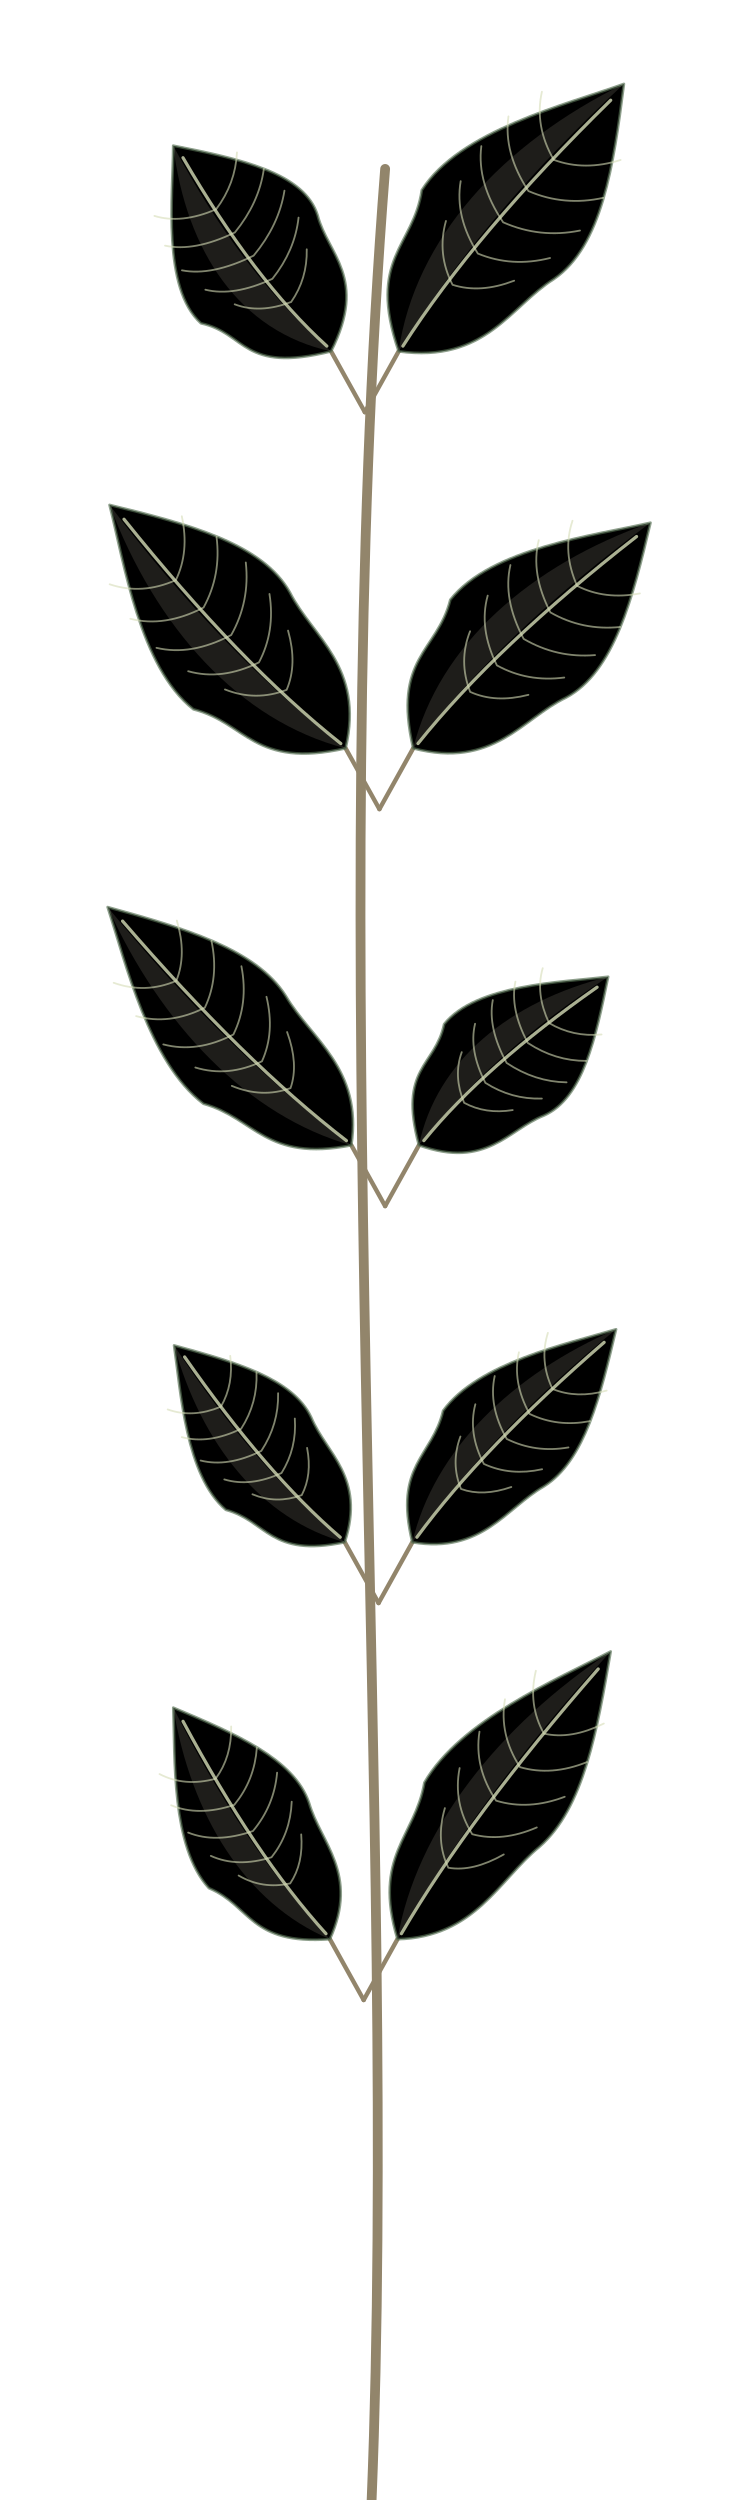
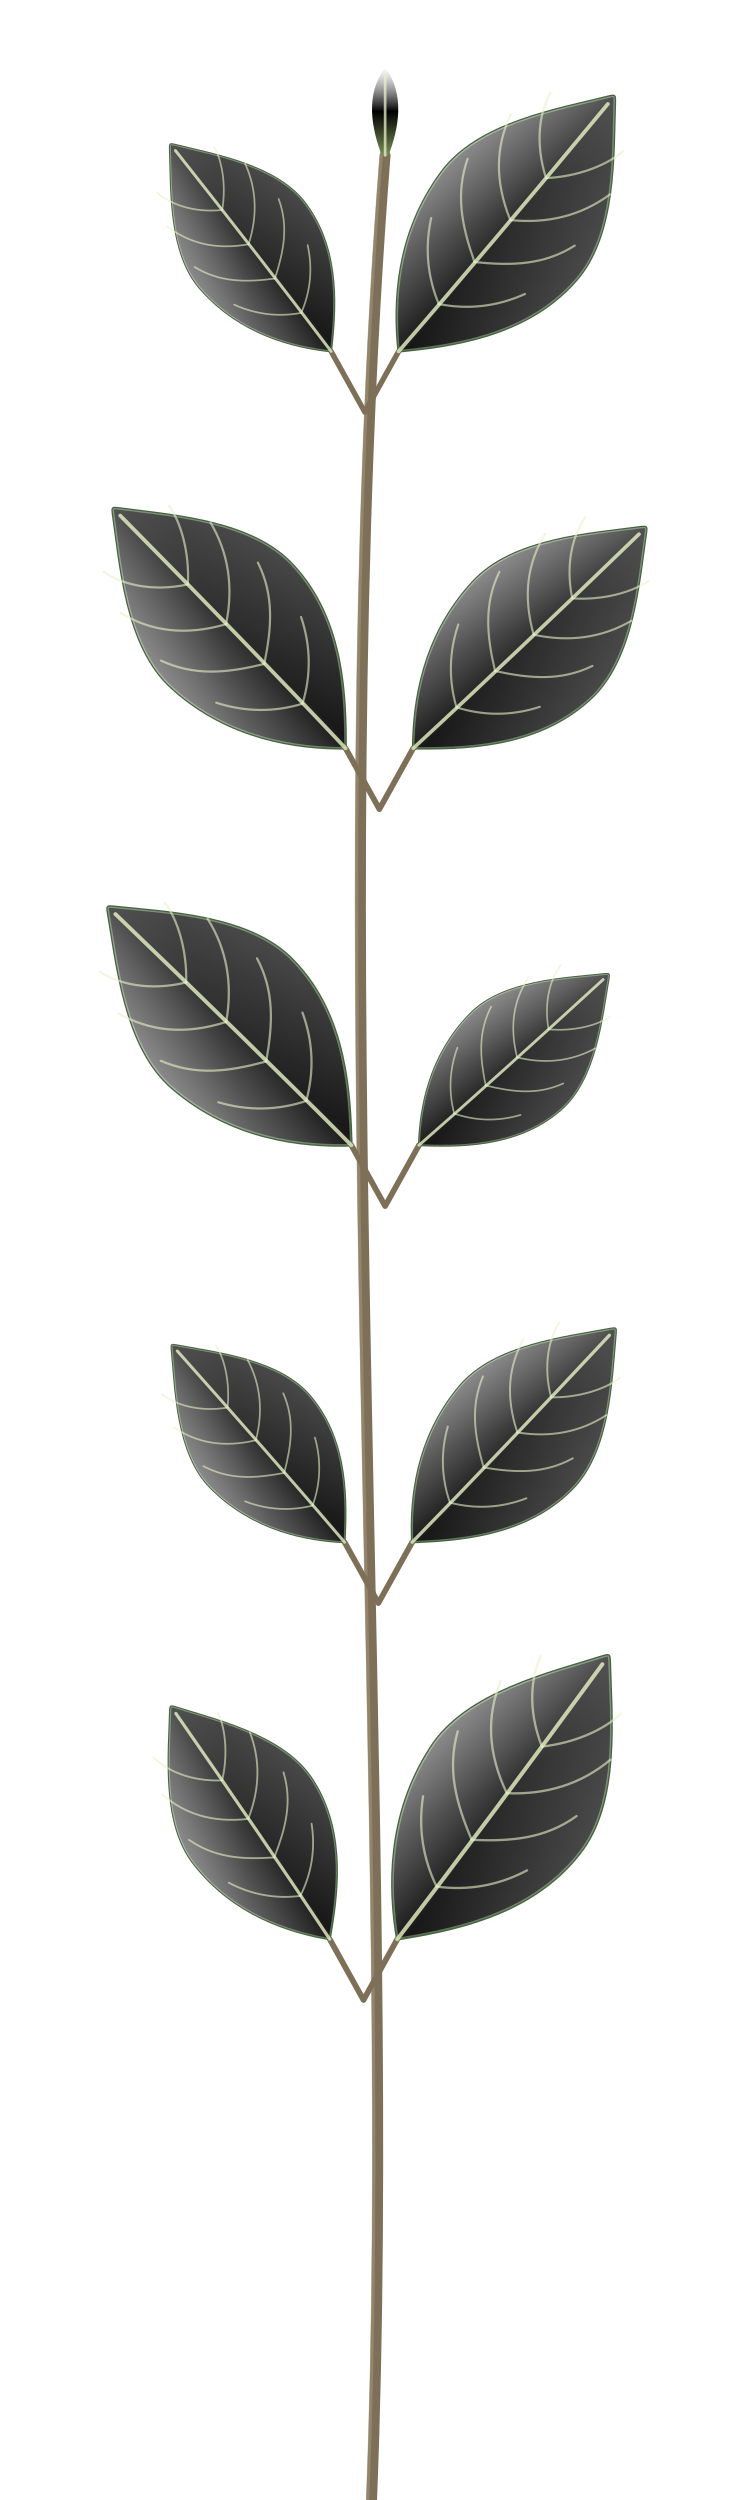
<svg xmlns="http://www.w3.org/2000/svg" width="110" height="370" viewBox="0 0 110 370" stroke-linecap="round" stroke-linejoin="round">
-   <path d="M55 370C59 271 48 139 57 25" fill="none" stroke="#92856b" stroke-width="1.45" opacity="1" />
-   <path d="M54.0 61.0L49.0 52.0" fill="none" stroke="#92856b" stroke-width="0.65" opacity="1" />
-   <g transform="translate(49.0 52.0) rotate(-39.0) scale(1)">
-     <path d="M0 0C-12.35 -5.754 -8.027 -9.974 -12.35 -15.344C-13.585 -23.016 -3.705 -32.606 1 -38.36C7.41 -30.688 13.585 -23.016 11.115 -16.879C8.645 -11.508 11.115 -4.987 0 0Z" fill="__COLOR__" stroke="#546e50" stroke-width="0.4" stroke-opacity=".65" />
-     <path d="M0 0C-8.645 -10.741 -7.41 -24.934 1 -38.36Q-3.087 -17.262 0 0Z" fill="#fff5df" opacity=".12" />
-     <path d="M0 -1Q-2.223 -15.344 1 -36.059" fill="none" stroke="#d5dcb6" stroke-width="0.48" opacity="0.8" />
-     <path d="M0 -9.398Q-4.693 -10.933 -6.704 -14.385M0 -9.398Q4.022 -10.549 6.704 -14.002M0 -13.81Q-6.101 -15.344 -8.716 -18.797M0 -13.81Q5.23 -14.961 8.716 -18.413M0 -18.221Q-6.722 -19.756 -9.603 -23.208M0 -18.221Q5.762 -19.372 9.603 -22.824M0 -22.633Q-6.475 -24.167 -9.251 -27.619M0 -22.633Q5.55 -23.783 9.251 -27.236M0 -27.044Q-5.392 -28.578 -7.703 -32.031M0 -27.044Q4.622 -28.195 7.703 -31.647" fill="none" stroke="#d5dcb6" stroke-width="0.27" opacity="0.6" />
+   <defs>
+     <linearGradient id="leaf-gloss" x1="0" y1="0" x2="1" y2="1">
+       <stop offset="0%" stop-color="#ffffff" stop-opacity="0.45" />
+       <stop offset="45%" stop-color="#ffffff" stop-opacity="0.15" />
+       <stop offset="85%" stop-color="#ffffff" stop-opacity="0" />
+       <stop offset="100%" stop-color="#000000" stop-opacity="0.08" />
+     </linearGradient>
+     <linearGradient id="leaf-wax" x1="0" y1="0" x2="1" y2="0">
+       <stop offset="0%" stop-color="#ffffff" stop-opacity="0.35" />
+       <stop offset="50%" stop-color="#ffffff" stop-opacity="0.05" />
+       <stop offset="100%" stop-color="#ffffff" stop-opacity="0.25" />
+     </linearGradient>
+     <linearGradient id="bud-shoot" x1="0" y1="1" x2="0" y2="0">
+       <stop offset="0%" stop-color="#7a8d56" />
+       <stop offset="50%" stop-color="__COLOR__" />
+       <stop offset="100%" stop-color="#ffffff" stop-opacity="0.6" />
+     </linearGradient>
+     <g id="gardenia-leaf-blade">
+       <path d="M0 0                C-5 -5 -11 -13 -11.5 -24                C-12 -33 -4 -42 0.5 -48                C1 -48.6 1 -48.6 1.5 -48                C6 -42 14 -33 13.5 -24                C13 -13 5 -5 0 0 Z" fill="__COLOR__" stroke="#486341" stroke-width="0.38" />
+       <path d="M0 0 C-5 -5 -11 -13 -11.5 -24 C-12 -33 -4 -42 0.5 -48 C1 -48.6 1 -48.6 1.5 -48 C6 -42 14 -33 13.5 -24 C13 -13 5 -5 0 0 Z" fill="url(#leaf-gloss)" />
+       <path d="M0 0 C-5 -5 -11 -13 -11.5 -24 C-12 -33 -4 -42 0.5 -48 C1 -48.6 1 -48.6 1.5 -48 C6 -42 14 -33 13.5 -24 C13 -13 5 -5 0 0 Z" fill="url(#leaf-wax)" />
+       <path d="M0 0 C0.5 -14 0.8 -30 1 -47" fill="none" stroke="#e8f2c8" stroke-width="0.55" opacity="0.8" />
+       <path d="M0.2 -9 C-3.5 -11 -6.5 -14 -8.5 -18                M0.4 -17 C-4.5 -20 -8.0 -23 -9.8 -28                M0.6 -25 C-4.8 -28 -7.8 -32 -9.0 -37                M0.8 -33 C-3.8 -36 -6.0 -40 -6.5 -43" fill="none" stroke="#e8f2c8" stroke-width="0.32" opacity="0.6" />
+       <path d="M0.2 -9 C4 -11 7 -14 9 -18                M0.4 -17 C5 -20 8.5 -23 10.2 -28                M0.6 -25 C5.2 -28 8.2 -32 9.5 -37                M0.8 -33 C4.2 -36 6.5 -40 7.0 -43" fill="none" stroke="#e8f2c8" stroke-width="0.32" opacity="0.6" />
+     </g>
+   </defs>
+   <path d="M55 370 C59 270 48 138 57 23" fill="none" stroke="#7e7058" stroke-width="1.6" />
+   <path d="M54.4 370 C58.4 270 47.4 138 56.4 23" fill="none" stroke="#a09278" stroke-width="0.5" opacity="0.6" />
+   <g transform="translate(57, 23)">
+     <path d="M-0.5 0 C-2 -4 -3 -9 0 -13 C3 -9 2 -4 0.5 0 Z" fill="url(#bud-shoot)" />
+     <path d="M0 0 L0 -12" fill="none" stroke="#e8f2c8" stroke-width="0.4" opacity="0.75" />
  </g>
-   <path d="M54.0 61.0L59.0 52.0" fill="none" stroke="#92856b" stroke-width="0.65" opacity="1" />
-   <g transform="translate(59.0 52.0) rotate(39.0) scale(1)">
-     <path d="M0 0C-12.35 -7.761 -8.027 -13.452 -12.35 -20.696C-13.585 -31.044 -3.705 -43.979 1 -51.74C7.41 -41.392 13.585 -31.044 11.115 -22.765C8.645 -15.522 11.115 -6.726 0 0Z" fill="__COLOR__" stroke="#546e50" stroke-width="0.4" stroke-opacity=".65" />
-     <path d="M0 0C-8.645 -14.487 -7.41 -33.631 1 -51.74Q-3.087 -23.283 0 0Z" fill="#fff5df" opacity=".12" />
-     <path d="M0 -1Q-2.223 -20.696 1 -48.635" fill="none" stroke="#d5dcb6" stroke-width="0.48" opacity="0.8" />
-     <path d="M0 -12.676Q-4.693 -14.746 -6.704 -19.402M0 -12.676Q4.022 -14.228 6.704 -18.885M0 -18.626Q-6.101 -20.696 -8.716 -25.352M0 -18.626Q5.23 -20.178 8.716 -24.835M0 -24.576Q-6.722 -26.646 -9.603 -31.303M0 -24.576Q5.762 -26.129 9.603 -30.785M0 -30.526Q-6.475 -32.596 -9.251 -37.253M0 -30.526Q5.55 -32.079 9.251 -36.735M0 -36.476Q-5.392 -38.546 -7.703 -43.203M0 -36.476Q4.622 -38.029 7.703 -42.685" fill="none" stroke="#d5dcb6" stroke-width="0.27" opacity="0.6" />
+   <path d="M54.0 61.0 L49.0 52.0 M54.0 61.0 L59.0 52.0" fill="none" stroke="#7e7058" stroke-width="0.8" />
+   <g transform="translate(49.0, 52.0) rotate(-39) scale(0.80)">
+     <use href="#gardenia-leaf-blade" />
  </g>
-   <path d="M56.152 119.75L51.152 110.75" fill="none" stroke="#92856b" stroke-width="0.65" opacity="1" />
-   <g transform="translate(51.152 110.75) rotate(-45.267) scale(1)">
-     <path d="M0 0C-11.752 -7.526 -7.639 -13.045 -11.752 -20.069C-12.928 -30.103 -3.526 -42.646 1 -50.172C7.051 -40.137 12.928 -30.103 10.577 -22.075C8.227 -15.051 10.577 -6.522 0 0Z" fill="__COLOR__" stroke="#546e50" stroke-width="0.4" stroke-opacity=".65" />
-     <path d="M0 0C-8.227 -14.048 -7.051 -32.611 1 -50.172Q-2.938 -22.577 0 0Z" fill="#fff5df" opacity=".12" />
-     <path d="M0 -1Q-2.115 -20.069 1 -47.161" fill="none" stroke="#d5dcb6" stroke-width="0.48" opacity="0.8" />
-     <path d="M0 -12.292Q-4.466 -14.299 -6.379 -18.814M0 -12.292Q3.828 -13.797 6.379 -18.313M0 -18.062Q-5.806 -20.069 -8.294 -24.584M0 -18.062Q4.977 -19.567 8.294 -24.082M0 -23.831Q-6.397 -25.838 -9.139 -30.354M0 -23.831Q5.483 -25.337 9.139 -29.852M0 -29.601Q-6.162 -31.608 -8.803 -36.124M0 -29.601Q5.282 -31.106 8.803 -35.622M0 -35.371Q-5.131 -37.378 -7.331 -41.893M0 -35.371Q4.398 -36.876 7.331 -41.392" fill="none" stroke="#d5dcb6" stroke-width="0.27" opacity="0.6" />
+   <g transform="translate(59.0, 52.0) rotate(39) scale(1.02)">
+     <use href="#gardenia-leaf-blade" />
  </g>
-   <path d="M56.152 119.75L61.152 110.75" fill="none" stroke="#92856b" stroke-width="0.65" opacity="1" />
-   <g transform="translate(61.152 110.75) rotate(45.267) scale(1)">
-     <path d="M0 0C-11.752 -7.267 -7.639 -12.596 -11.752 -19.379C-12.928 -29.069 -3.526 -41.181 1 -48.448C7.051 -38.758 12.928 -29.069 10.577 -21.317C8.227 -14.534 10.577 -6.298 0 0Z" fill="__COLOR__" stroke="#546e50" stroke-width="0.4" stroke-opacity=".65" />
-     <path d="M0 0C-8.227 -13.565 -7.051 -31.491 1 -48.448Q-2.938 -21.801 0 0Z" fill="#fff5df" opacity=".12" />
-     <path d="M0 -1Q-2.115 -19.379 1 -45.541" fill="none" stroke="#d5dcb6" stroke-width="0.48" opacity="0.8" />
-     <path d="M0 -11.87Q-4.466 -13.808 -6.379 -18.168M0 -11.87Q3.828 -13.323 6.379 -17.683M0 -17.441Q-5.806 -19.379 -8.294 -23.739M0 -17.441Q4.977 -18.895 8.294 -23.255M0 -23.013Q-6.397 -24.951 -9.139 -29.311M0 -23.013Q5.483 -24.466 9.139 -28.826M0 -28.584Q-6.162 -30.522 -8.803 -34.882M0 -28.584Q5.282 -30.038 8.803 -34.398M0 -34.156Q-5.131 -36.094 -7.331 -40.454M0 -34.156Q4.398 -35.609 7.331 -39.969" fill="none" stroke="#d5dcb6" stroke-width="0.27" opacity="0.6" />
+   <path d="M56.15 119.75 L51.15 110.75 M56.15 119.75 L61.15 110.75" fill="none" stroke="#7e7058" stroke-width="0.85" />
+   <g transform="translate(51.15, 110.75) rotate(-45.3) scale(1.02)">
+     <use href="#gardenia-leaf-blade" />
  </g>
-   <path d="M56.999 178.5L51.999 169.5" fill="none" stroke="#92856b" stroke-width="0.65" opacity="1" />
-   <g transform="translate(51.999 169.5) rotate(-46.791) scale(1)">
-     <path d="M0 0C-10.509 -7.563 -6.831 -13.109 -10.509 -20.168C-11.56 -30.252 -3.153 -42.857 1 -50.42C6.305 -40.336 11.56 -30.252 9.458 -22.185C7.356 -15.126 9.458 -6.555 0 0Z" fill="__COLOR__" stroke="#546e50" stroke-width="0.4" stroke-opacity=".65" />
-     <path d="M0 0C-7.356 -14.118 -6.305 -32.773 1 -50.42Q-2.627 -22.689 0 0Z" fill="#fff5df" opacity=".12" />
-     <path d="M0 -1Q-1.892 -20.168 1 -47.395" fill="none" stroke="#d5dcb6" stroke-width="0.48" opacity="0.8" />
-     <path d="M0 -12.353Q-3.993 -14.37 -5.704 -18.907M0 -12.353Q3.423 -13.865 5.704 -18.403M0 -18.151Q-5.192 -20.168 -7.417 -24.706M0 -18.151Q4.45 -19.664 7.417 -24.202M0 -23.949Q-5.72 -25.966 -8.172 -30.504M0 -23.949Q4.903 -25.462 8.172 -30.0M0 -29.748Q-5.51 -31.765 -7.872 -36.302M0 -29.748Q4.723 -31.26 7.872 -35.798M0 -35.546Q-4.589 -37.563 -6.555 -42.101M0 -35.546Q3.933 -37.059 6.555 -41.596" fill="none" stroke="#d5dcb6" stroke-width="0.27" opacity="0.6" />
+   <g transform="translate(61.15, 110.75) rotate(45.3) scale(0.98)">
+     <use href="#gardenia-leaf-blade" />
  </g>
-   <path d="M56.999 178.5L61.999 169.5" fill="none" stroke="#92856b" stroke-width="0.65" opacity="1" />
-   <g transform="translate(61.999 169.5) rotate(46.791) scale(1)">
-     <path d="M0 0C-10.509 -5.623 -6.831 -9.746 -10.509 -14.994C-11.56 -22.491 -3.153 -31.862 1 -37.485C6.305 -29.988 11.56 -22.491 9.458 -16.493C7.356 -11.245 9.458 -4.873 0 0Z" fill="__COLOR__" stroke="#546e50" stroke-width="0.4" stroke-opacity=".65" />
-     <path d="M0 0C-7.356 -10.496 -6.305 -24.365 1 -37.485Q-2.627 -16.868 0 0Z" fill="#fff5df" opacity=".12" />
-     <path d="M0 -1Q-1.892 -14.994 1 -35.236" fill="none" stroke="#d5dcb6" stroke-width="0.48" opacity="0.8" />
-     <path d="M0 -9.184Q-3.993 -10.683 -5.704 -14.057M0 -9.184Q3.423 -10.308 5.704 -13.682M0 -13.495Q-5.192 -14.994 -7.417 -18.368M0 -13.495Q4.45 -14.619 7.417 -17.993M0 -17.805Q-5.72 -19.305 -8.172 -22.678M0 -17.805Q4.903 -18.93 8.172 -22.303M0 -22.116Q-5.51 -23.615 -7.872 -26.989M0 -22.116Q4.723 -23.241 7.872 -26.614M0 -26.427Q-4.589 -27.926 -6.555 -31.3M0 -26.427Q3.933 -27.551 6.555 -30.925" fill="none" stroke="#d5dcb6" stroke-width="0.27" opacity="0.6" />
+   <path d="M57.0 178.5 L52.0 169.5 M57.0 178.5 L62.0 169.5" fill="none" stroke="#7e7058" stroke-width="0.85" />
+   <g transform="translate(52.0, 169.5) rotate(-46.8) scale(1.04)">
+     <use href="#gardenia-leaf-blade" />
  </g>
-   <path d="M56.026 237.25L51.026 228.25" fill="none" stroke="#92856b" stroke-width="0.65" opacity="1" />
-   <g transform="translate(51.026 228.25) rotate(-42.419) scale(1)">
-     <path d="M0 0C-9.763 -5.782 -6.346 -10.022 -9.763 -15.418C-10.739 -23.127 -2.929 -32.763 1 -38.545C5.858 -30.836 10.739 -23.127 8.787 -16.96C6.834 -11.563 8.787 -5.011 0 0Z" fill="__COLOR__" stroke="#546e50" stroke-width="0.4" stroke-opacity=".65" />
-     <path d="M0 0C-6.834 -10.793 -5.858 -25.054 1 -38.545Q-2.441 -17.345 0 0Z" fill="#fff5df" opacity=".12" />
-     <path d="M0 -1Q-1.757 -15.418 1 -36.232" fill="none" stroke="#d5dcb6" stroke-width="0.48" opacity="0.8" />
-     <path d="M0 -9.443Q-3.71 -10.985 -5.299 -14.454M0 -9.443Q3.18 -10.6 5.299 -14.069M0 -13.876Q-4.823 -15.418 -6.89 -18.887M0 -13.876Q4.134 -15.032 6.89 -18.501M0 -18.309Q-5.314 -19.851 -7.592 -23.32M0 -18.309Q4.555 -19.465 7.592 -22.934M0 -22.741Q-5.119 -24.283 -7.313 -27.752M0 -22.741Q4.388 -23.898 7.313 -27.367M0 -27.174Q-4.263 -28.716 -6.09 -32.185M0 -27.174Q3.654 -28.33 6.09 -31.799" fill="none" stroke="#d5dcb6" stroke-width="0.27" opacity="0.6" />
+   <g transform="translate(62.0, 169.5) rotate(46.8) scale(0.78)">
+     <use href="#gardenia-leaf-blade" />
  </g>
-   <path d="M56.026 237.25L61.026 228.25" fill="none" stroke="#92856b" stroke-width="0.65" opacity="1" />
-   <g transform="translate(61.026 228.25) rotate(42.419) scale(1)">
-     <path d="M0 0C-9.763 -6.54 -6.346 -11.336 -9.763 -17.441C-10.739 -26.161 -2.929 -37.062 1 -43.602C5.858 -34.881 10.739 -26.161 8.787 -19.185C6.834 -13.081 8.787 -5.668 0 0Z" fill="__COLOR__" stroke="#546e50" stroke-width="0.4" stroke-opacity=".65" />
-     <path d="M0 0C-6.834 -12.209 -5.858 -28.341 1 -43.602Q-2.441 -19.621 0 0Z" fill="#fff5df" opacity=".12" />
-     <path d="M0 -1Q-1.757 -17.441 1 -40.986" fill="none" stroke="#d5dcb6" stroke-width="0.48" opacity="0.8" />
-     <path d="M0 -10.682Q-3.71 -12.427 -5.299 -16.351M0 -10.682Q3.18 -11.99 5.299 -15.915M0 -15.697Q-4.823 -17.441 -6.89 -21.365M0 -15.697Q4.134 -17.005 6.89 -20.929M0 -20.711Q-5.314 -22.455 -7.592 -26.379M0 -20.711Q4.555 -22.019 7.592 -25.943M0 -25.725Q-5.119 -27.469 -7.313 -31.393M0 -25.725Q4.388 -27.033 7.313 -30.957M0 -30.739Q-4.263 -32.483 -6.09 -36.408M0 -30.739Q3.654 -32.047 6.09 -35.971" fill="none" stroke="#d5dcb6" stroke-width="0.27" opacity="0.6" />
+   <path d="M56.0 237.25 L51.0 228.25 M56.0 237.25 L61.0 228.25" fill="none" stroke="#7e7058" stroke-width="0.85" />
+   <g transform="translate(51.0, 228.25) rotate(-42.4) scale(0.80)">
+     <use href="#gardenia-leaf-blade" />
  </g>
-   <path d="M53.825 296.0L48.825 287.0" fill="none" stroke="#92856b" stroke-width="0.65" opacity="1" />
-   <g transform="translate(48.825 287.0) rotate(-35.46) scale(1)">
-     <path d="M0 0C-10.2 -6.203 -6.63 -10.753 -10.2 -16.543C-11.22 -24.814 -3.06 -35.153 1 -41.356C6.12 -33.085 11.22 -24.814 9.18 -18.197C7.14 -12.407 9.18 -5.376 0 0Z" fill="__COLOR__" stroke="#546e50" stroke-width="0.4" stroke-opacity=".65" />
-     <path d="M0 0C-7.14 -11.58 -6.12 -26.882 1 -41.356Q-2.55 -18.61 0 0Z" fill="#fff5df" opacity=".12" />
-     <path d="M0 -1Q-1.836 -16.543 1 -38.875" fill="none" stroke="#d5dcb6" stroke-width="0.48" opacity="0.8" />
-     <path d="M0 -10.132Q-3.876 -11.787 -5.537 -15.509M0 -10.132Q3.322 -11.373 5.537 -15.095M0 -14.888Q-5.039 -16.543 -7.199 -20.265M0 -14.888Q4.319 -16.129 7.199 -19.851M0 -19.644Q-5.552 -21.299 -7.932 -25.021M0 -19.644Q4.759 -20.885 7.932 -24.607M0 -24.4Q-5.348 -26.055 -7.64 -29.777M0 -24.4Q4.584 -25.641 7.64 -29.363M0 -29.156Q-4.454 -30.811 -6.362 -34.533M0 -29.156Q3.817 -30.397 6.362 -34.119" fill="none" stroke="#d5dcb6" stroke-width="0.27" opacity="0.6" />
+   <g transform="translate(61.0, 228.25) rotate(42.4) scale(0.90)">
+     <use href="#gardenia-leaf-blade" />
  </g>
-   <path d="M53.825 296.0L58.825 287.0" fill="none" stroke="#92856b" stroke-width="0.65" opacity="1" />
-   <g transform="translate(58.825 287.0) rotate(35.46) scale(1)">
-     <path d="M0 0C-10.2 -7.948 -6.63 -13.777 -10.2 -21.195C-11.22 -31.793 -3.06 -45.04 1 -52.988C6.12 -42.391 11.22 -31.793 9.18 -23.315C7.14 -15.897 9.18 -6.888 0 0Z" fill="__COLOR__" stroke="#546e50" stroke-width="0.4" stroke-opacity=".65" />
-     <path d="M0 0C-7.14 -14.837 -6.12 -34.442 1 -52.988Q-2.55 -23.845 0 0Z" fill="#fff5df" opacity=".12" />
-     <path d="M0 -1Q-1.836 -21.195 1 -49.809" fill="none" stroke="#d5dcb6" stroke-width="0.48" opacity="0.8" />
-     <path d="M0 -12.982Q-3.876 -15.102 -5.537 -19.871M0 -12.982Q3.322 -14.572 5.537 -19.341M0 -19.076Q-5.039 -21.195 -7.199 -25.964M0 -19.076Q4.319 -20.665 7.199 -25.434M0 -25.169Q-5.552 -27.289 -7.932 -32.058M0 -25.169Q4.759 -26.759 7.932 -31.528M0 -31.263Q-5.348 -33.383 -7.64 -38.152M0 -31.263Q4.584 -32.853 7.64 -37.622M0 -37.357Q-4.454 -39.476 -6.362 -44.245M0 -37.357Q3.817 -38.946 6.362 -43.715" fill="none" stroke="#d5dcb6" stroke-width="0.27" opacity="0.6" />
+   <path d="M53.8 296.0 L48.8 287.0 M53.8 296.0 L58.8 287.0" fill="none" stroke="#7e7058" stroke-width="0.85" />
+   <g transform="translate(48.8, 287.0) rotate(-35.5) scale(0.86)">
+     <use href="#gardenia-leaf-blade" />
+   </g>
+   <g transform="translate(58.8, 287.0) rotate(35.5) scale(1.08)">
+     <use href="#gardenia-leaf-blade" />
  </g>
</svg>
